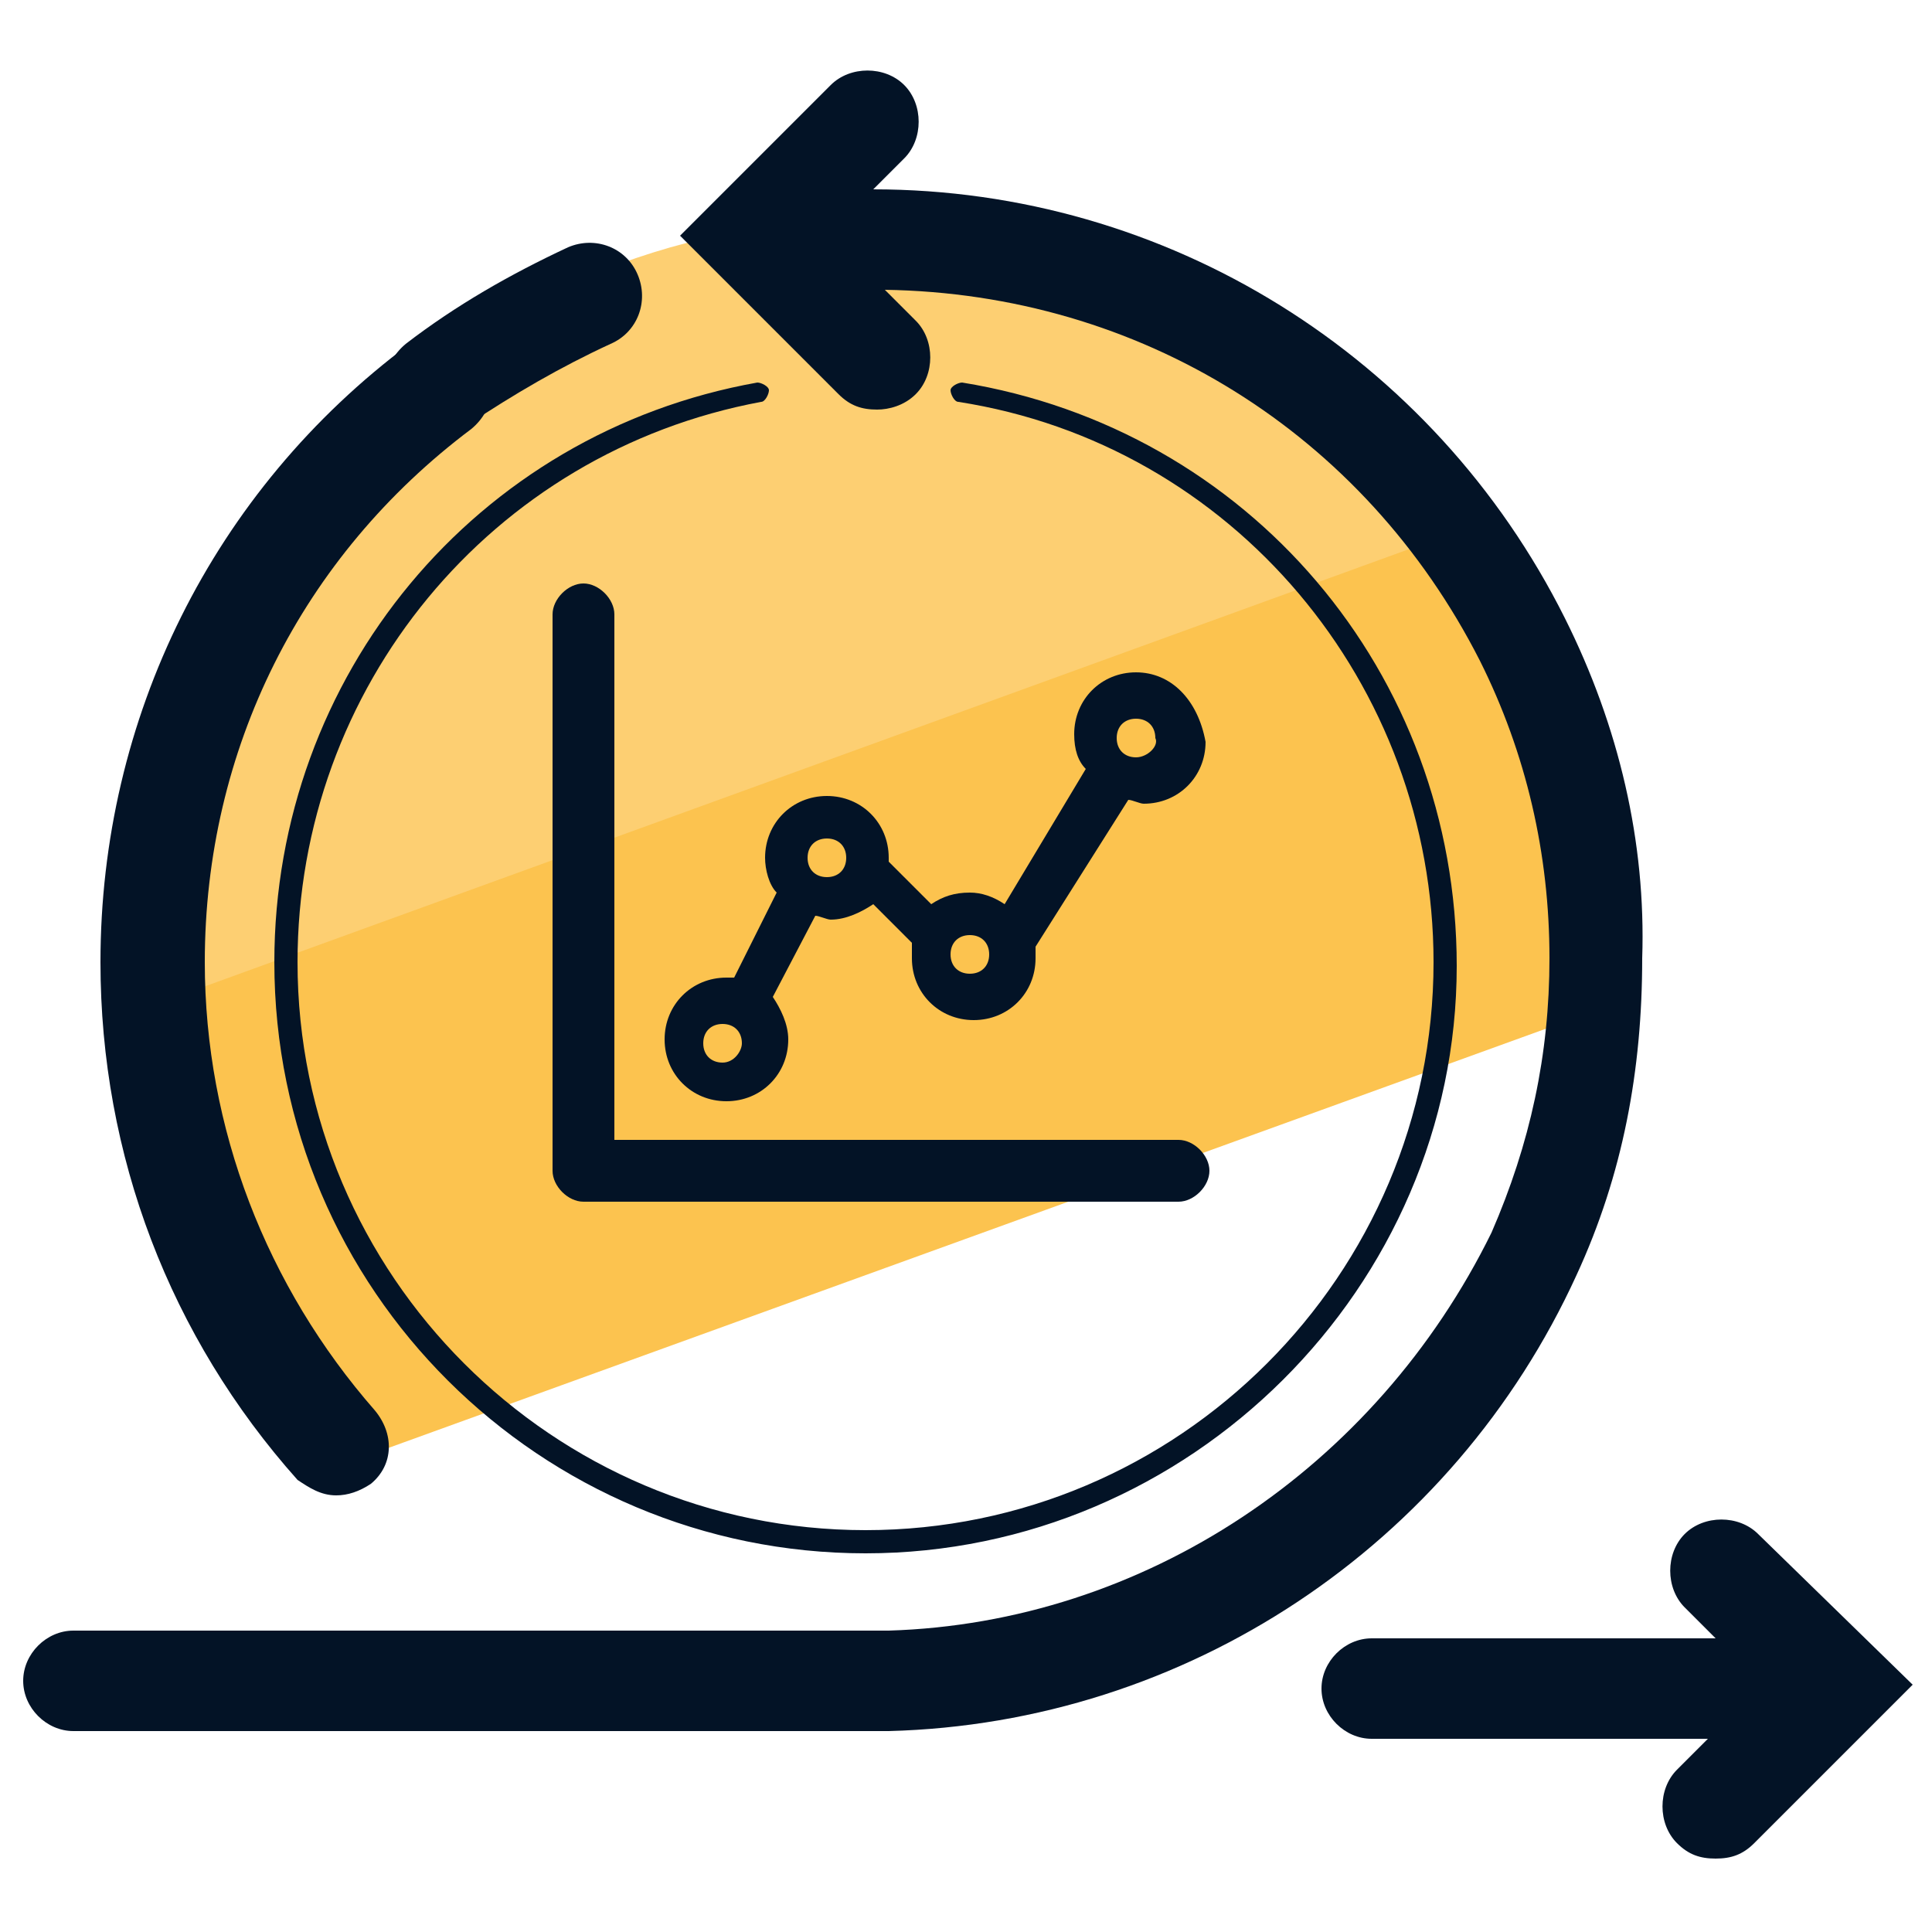
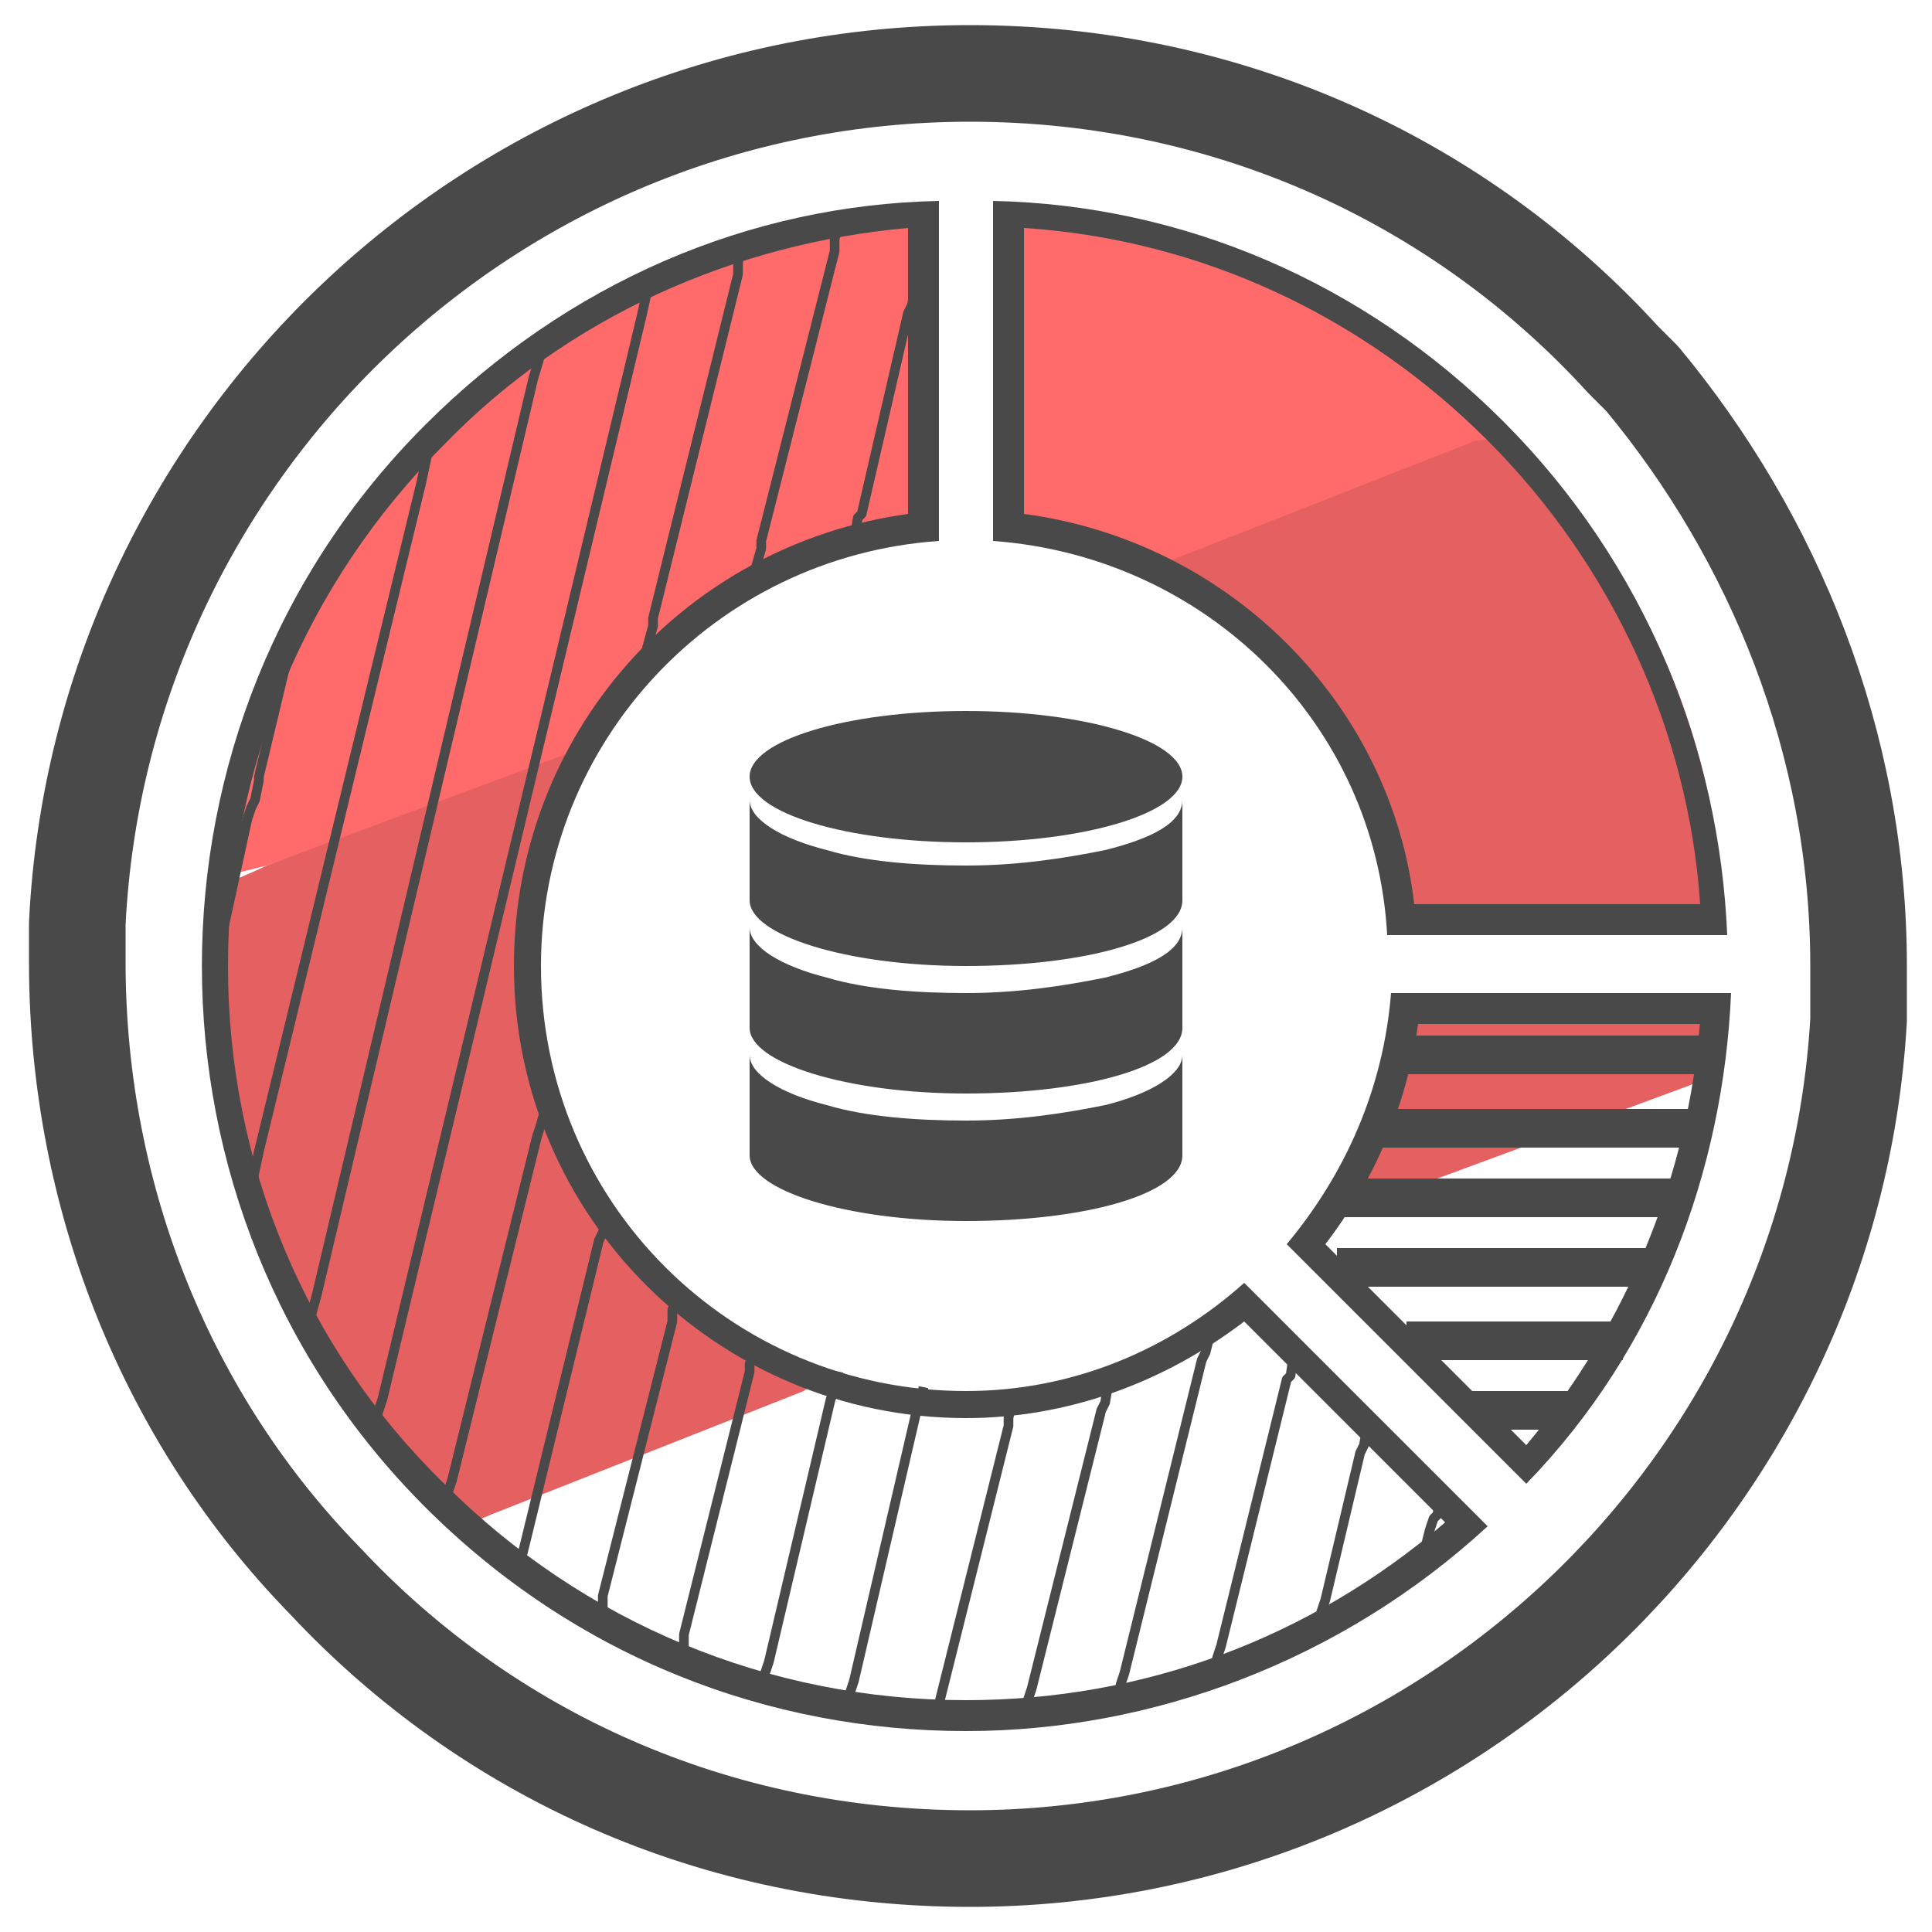
- <svg xmlns="http://www.w3.org/2000/svg" id="Layer_1" x="0" y="0" version="1.1" viewBox="0 0 50 50" xml:space="preserve">
-   <style>.st2{fill:#031326}</style>
-   <path fill="#fdcf72" d="M22.4 5.7C12.2 5.7 3.9 14 3.9 24.3c0 .6 0 1.2.1 1.8l33.7-12.3c-3.4-4.9-9-8.1-15.3-8.1z" />
-   <path fill="#fcc34f" d="M40.9 24.3c0-3.9-1.2-7.5-3.3-10.5L4 26c.4 4.6 2.5 8.7 5.7 11.6l31.2-11.3v-2z" />
-   <path d="M11.3 11.3c-.4 0-.8-.2-1.1-.5-.4-.6-.3-1.4.3-1.9 1.3-1 2.7-1.8 4.2-2.5.7-.3 1.5 0 1.8.7.3.7 0 1.5-.7 1.8-1.3.6-2.5 1.3-3.7 2.1-.2.3-.5.3-.8.3z" class="st2" />
-   <path d="M8.7 38.7c-.4 0-.7-.2-1-.4-3.3-3.7-5.1-8.4-5.1-13.4 0-6.3 2.9-12.2 8-16 .6-.4 1.4-.3 1.9.3.4.6.3 1.4-.3 1.9-4.4 3.3-6.9 8.3-6.9 13.8 0 4.3 1.6 8.4 4.4 11.6.5.6.5 1.4-.1 1.9-.3.2-.6.3-.9.3z" class="st2" />
-   <path d="M22.4 40.2c-8.4 0-15.3-6.8-15.3-15.3 0-7.4 5.2-13.7 12.5-15 .1 0 .3.1.3.2s-.1.3-.2.3c-7 1.3-12 7.4-12 14.5 0 8.1 6.6 14.7 14.7 14.7S37.1 33 37.1 24.9c0-7.2-5.2-13.4-12.3-14.5-.1 0-.2-.2-.2-.3 0-.1.2-.2.3-.2 7.4 1.2 12.8 7.5 12.8 15.1 0 8.3-6.9 15.2-15.3 15.2zm23.1-.5c-.5-.5-1.4-.5-1.9 0s-.5 1.4 0 1.9l.8.8h-8.9c-.7 0-1.3.6-1.3 1.3 0 .7.6 1.3 1.3 1.3h8.7l-.8.8c-.5.5-.5 1.4 0 1.9.3.3.6.4 1 .4s.7-.1 1-.4l4.1-4.1-4-3.9z" class="st2" />
-   <path d="M40.5 16C37.1 9.2 30.2 4.9 22.6 4.9l.8-.8c.5-.5.5-1.4 0-1.9s-1.4-.5-1.9 0l-3.9 3.9 4.1 4.1c.3.3.6.4 1 .4.3 0 .7-.1 1-.4.5-.5.5-1.4 0-1.9l-.8-.8c6.6.1 12.4 3.7 15.4 9.6 1.2 2.4 1.8 5 1.8 7.7 0 2.5-.5 4.8-1.5 7.1-3 6.1-9 10.1-15.6 10.3H1.9c-.7 0-1.3.6-1.3 1.3s.6 1.3 1.3 1.3H23c7.7-.2 14.6-4.8 17.8-11.8 1.2-2.6 1.7-5.3 1.7-8.2.1-3-.6-6-2-8.8z" class="st2" />
-   <path d="M30.5 29.5H15.9V15.9c0-.4-.4-.8-.8-.8s-.8.4-.8.8v14.4c0 .4.4.8.8.8h15.4c.4 0 .8-.4.8-.8s-.4-.8-.8-.8z" class="st2" />
-   <path d="M29.4 17.4c-.9 0-1.6.7-1.6 1.6 0 .4.1.7.3.9L26 23.4c-.3-.2-.6-.3-.9-.3-.4 0-.7.1-1 .3L23 22.3v-.1c0-.9-.7-1.6-1.6-1.6-.9 0-1.6.7-1.6 1.6 0 .3.1.7.3.9L19 25.3h-.2c-.9 0-1.6.7-1.6 1.6 0 .9.7 1.6 1.6 1.6.9 0 1.6-.7 1.6-1.6 0-.4-.2-.8-.4-1.1l1.1-2.1c.1 0 .3.1.4.1.4 0 .8-.2 1.1-.4l1 1v.4c0 .9.7 1.6 1.6 1.6.9 0 1.6-.7 1.6-1.6v-.3l2.4-3.8c.1 0 .3.1.4.1.9 0 1.6-.7 1.6-1.6-.2-1.1-.9-1.8-1.8-1.8zM18.7 27.5c-.3 0-.5-.2-.5-.5s.2-.5.5-.5.5.2.5.5c0 .2-.2.5-.5.5zm2.7-4.8c-.3 0-.5-.2-.5-.5s.2-.5.5-.5.5.2.5.5-.2.5-.5.5zm3.7 2.5c-.3 0-.5-.2-.5-.5s.2-.5.5-.5.5.2.5.5-.2.5-.5.5zm4.3-5.6c-.3 0-.5-.2-.5-.5s.2-.5.5-.5.5.2.5.5c.1.2-.2.5-.5.5z" class="st2" />
+ <svg xmlns="http://www.w3.org/2000/svg" version="1.1" id="Layer_1" x="0px" y="0px" viewBox="0 0 50 50" style="enable-background:new 0 0 50 50;" xml:space="preserve">
+   <style type="text/css">
+ 	.st0{fill:#E56060;}
+ 	.st1{fill:#FF6B6B;}
+ 	.st2{fill:none;}
+ 	.st3{fill:#494949;}
+ 	.st4{fill:none;stroke:#494949;stroke-width:2.5;stroke-linecap:round;stroke-linejoin:round;stroke-miterlimit:10;}
+ 	.st5{fill:none;stroke:#494949;stroke-width:0.25;stroke-linejoin:round;stroke-miterlimit:10;}
+ 	.st6{fill:none;stroke:#494949;stroke-linejoin:round;stroke-miterlimit:10;}
+ </style>
+   <g>
+     <g>
+       <g>
+         <path class="st0" d="M36.3,26h8.3c0,0.6-0.1,1.2-0.2,1.8l-0.7,0.3l-8.4,3.1l-1.1,0.4C35.4,30,36.2,28.1,36.3,26z" />
+         <path class="st0" d="M21.2,35.8c-0.1,0.1-0.3,0.1-0.4,0.2l-8.1,3.2l-0.7,0.3c-0.1-0.1-0.4-0.4-0.7-0.7c-1.2-1.3-5.9-6.6-5.7-14     c0-0.4,0-1.1,0.2-1.9c0.4-0.2,0.7-0.3,1.1-0.5l7.9-3.1c0.4-0.3,0.7-0.6,1.1-1c-0.3,0.4-0.7,0.9-1.1,1.7c-1.4,2.7-1.7,6.4-0.2,9.7     C16.4,34.1,20.5,35.6,21.2,35.8z" />
+         <path class="st0" d="M44.6,23.9h-8.3c-0.2-1.3-1-5.1-4.3-7.7c-0.9-0.7-1.9-1.2-2.7-1.6c0.2-0.1,0.4-0.2,0.6-0.4l8.2-3l0.7-0.3     c0.1,0.1,0.3,0.3,0.4,0.4c0,0,0.1,0.1,0.1,0.1C42.7,15,44.5,19.4,44.6,23.9z" />
+       </g>
+       <g>
+         <path class="st1" d="M11.6,10.9c0.7-0.7,2.1-2,4.2-3.2c2.6-1.4,5.4-2.1,8.2-2.2v8.3c-1.2,0.1-2.2,0.4-2.8,0.6     c-2.6,0.9-4.2,2.6-5,3.7c-0.3,0.4-0.6,0.8-0.7,1c-0.3,0.1-0.5,0.3-0.8,0.4l-7.8,2.9c-0.4,0.1-0.8,0.2-1.2,0.3c0-0.2,0-0.4,0-0.8     c0.2-3.5,1.9-6.1,2.8-7.4C9.7,12.7,10.9,11.5,11.6,10.9z" />
+         <path class="st1" d="M39,11.2c-0.3,0.1-0.5,0.2-0.8,0.2c-2.8,1.1-5.6,2.2-8.4,3.3c-0.2-0.1-0.4-0.2-0.6-0.3     c-0.3-0.1-0.6-0.2-1-0.3c-0.7-0.2-1.4-0.3-2.1-0.4V5.5c2.6,0.1,5.2,0.7,7.6,1.9c2.2,1.1,4,2.7,4.4,3.1     C38.6,10.8,38.8,11.1,39,11.2z" />
+       </g>
+       <path class="st2" d="M16.5,19.3c1.7-2.6,4.6-4.3,7.9-4.5V6.6c-4.5,0.2-9,2-12.5,5.4C8.8,15,7,19,6.6,23c0,0.2-0.1,0.5-0.1,0.7    c-0.4,5.2,1.4,10.6,5.4,14.6c0.2,0.2,0.5,0.5,0.7,0.7l-3.2,1.2c3.9,4.1,9.5,6.7,15.7,6.7c11.5,0,20.9-9,21.6-20.3l-3.2,1.2    c0.1-0.6,0.1-1.2,0.2-1.8h-8.3c-0.1,2.1-0.9,4-2.1,5.6l-10.5,3.8c-4.6-1-8.1-5.1-8.1-10.1c0-1.8,0.5-3.4,1.2-4.9l12.8-4.7    c3.6,1.4,6.3,4.8,6.5,8.9h8.3c-0.2-4.5-1.9-8.9-5.3-12.4" />
+       <path class="st2" d="M27.8,15.2c-0.7-0.2-1.4-0.3-2.1-0.4V6.6c4.4,0.2,8.6,1.8,12,5" />
+     </g>
+     <g id="analytics">
+       <g>
+         <g>
+           <g>
+             <g>
+               <g>
+                 <path class="st3" d="M26.5,5.9c4.6,0.3,8.8,2.3,12,5.5c3.2,3.2,5.2,7.5,5.5,12h-7.4C36,18.2,31.8,14,26.5,13.3V5.9L26.5,5.9z          M25.7,5.2V14c5.5,0.4,9.9,4.7,10.2,10.2h8.8c-0.2-4.8-2.1-9.6-5.8-13.3C35.3,7.3,30.6,5.3,25.7,5.2L25.7,5.2z" />
+               </g>
+             </g>
+           </g>
+           <g>
+             <g>
+               <g>
+                 <path class="st3" d="M44,26.4c-0.3,4-1.9,7.9-4.5,11l-5.2-5.2c1.3-1.7,2.1-3.6,2.4-5.7H44L44,26.4z M44.8,25.7H36         c-0.2,2.5-1.2,4.7-2.7,6.5l6.2,6.2C42.9,34.9,44.6,30.3,44.8,25.7L44.8,25.7z" />
+               </g>
+             </g>
+           </g>
+           <g>
+             <g>
+               <g>
+                 <path class="st3" d="M23.5,5.9v7.4C17.7,14.1,13.3,19,13.3,25c0,6.5,5.3,11.7,11.7,11.7c2.6,0,5.1-0.9,7.2-2.5l5.2,5.2         c-3.5,3-7.8,4.6-12.4,4.6c-5.1,0-9.9-2-13.5-5.6C7.9,34.9,5.9,30.1,5.9,25s2-9.9,5.6-13.5C14.7,8.2,19,6.3,23.5,5.9L23.5,5.9         z M24.3,5.2C19.4,5.3,14.7,7.3,11,11c-7.7,7.7-7.7,20.3,0,28c3.9,3.9,8.9,5.8,14,5.8c4.8,0,9.7-1.8,13.5-5.3l-6.3-6.3         C30.3,34.9,27.8,36,25,36c-6.1,0-11-4.9-11-11c0-5.8,4.5-10.6,10.3-11V5.2L24.3,5.2z" />
+               </g>
+             </g>
+           </g>
+         </g>
+       </g>
+     </g>
+     <path class="st4" d="M48.1,25c0,0.5,0,0.9,0,1.4c-0.7,12.1-10.8,21.7-23,21.7c-6.6,0-12.5-2.7-16.7-7.2c-4-4.1-6.4-9.8-6.4-16   c0-0.1,0-0.2,0-0.3c0-0.2,0-0.5,0-0.7c0.6-12.2,10.7-22,23.1-22c6.7,0,12.7,2.8,16.9,7.4l0.5,0.5C45.9,13.9,48.1,19.2,48.1,25z" />
+     <g>
+       <ellipse class="st3" cx="25" cy="20.1" rx="5.6" ry="1.7" />
+       <path class="st3" d="M28.6,22c-1,0.2-2.2,0.4-3.6,0.4c-1.3,0-2.6-0.1-3.6-0.4c-1.2-0.3-2-0.8-2-1.3v2.6c0,0.9,2.5,1.7,5.6,1.7    c3.1,0,5.6-0.7,5.6-1.7v-2.6C30.6,21.3,29.8,21.7,28.6,22z" />
+       <path class="st3" d="M28.6,25.3c-1,0.2-2.2,0.4-3.6,0.4c-1.3,0-2.6-0.1-3.6-0.4c-1.2-0.3-2-0.8-2-1.3v2.6c0,0.9,2.5,1.7,5.6,1.7    c3.1,0,5.6-0.7,5.6-1.7V24C30.6,24.6,29.8,25,28.6,25.3z" />
+       <path class="st3" d="M28.6,28.6c-1,0.2-2.2,0.4-3.6,0.4c-1.3,0-2.6-0.1-3.6-0.4c-1.2-0.3-2-0.8-2-1.3v2.6c0,0.9,2.5,1.7,5.6,1.7    c3.1,0,5.6-0.7,5.6-1.7v-2.6C30.6,27.8,29.8,28.3,28.6,28.6z" />
+     </g>
+     <polyline class="st5" points="11.2,11.1 11.2,11.1 10.9,12.5 6.7,29.8 6.4,31.2  " />
+     <polyline class="st5" points="7.8,15.5 6.7,20.1 6.7,20.2 6.6,20.7 6.5,20.9 6.4,21.2 5.4,25.8  " />
+     <polyline class="st5" points="19.2,6.3 19.1,6.8 19.1,7.1 16.9,16 16.9,16.2 16.6,17.3  " />
+     <polyline class="st5" points="14.3,28 14,29.1 13.9,29.4 11.7,38.3 11.6,38.6 11.5,39.1  " />
+     <polyline class="st5" points="16.8,7.3 16.8,7.3 16.6,8.2 9.9,36.2 9.9,36.2 9.6,37.1  " />
+     <polyline class="st5" points="31.4,43.4 31.5,42.9 31.6,42.6 33.3,35.7 33.4,35.6 33.5,34.9  " />
+     <polyline class="st5" points="24.1,5.5 23.6,7.9 23.5,8.1 22.3,13.3 22.2,13.4 22.1,14  " />
+     <polyline class="st5" points="15.5,42 15.6,41.6 15.6,41.3 17.4,34.2 17.4,33.9 17.6,33.4  " />
+     <polyline class="st5" points="14.1,8.7 14.1,8.8 13.8,9.8 8.2,33.5 7.9,34.6  " />
+     <polyline class="st5" points="17.6,43 17.7,42.6 17.7,42.3 19.4,35.5 19.4,35.3 19.6,34.8  " />
+     <polyline class="st5" points="34,42.3 34.2,41.7 34.3,41.4 35.2,37.6 35.3,37.4 35.4,36.8  " />
+     <polyline class="st5" points="21.7,5.7 21.6,6.2 21.6,6.5 19.7,14 19.7,14.2 19.5,14.9  " />
+     <polyline class="st5" points="13.4,40.7 13.5,40.3 13.6,39.9 15.5,32.1 15.6,31.9 15.6,31.9 15.8,31.2  " />
+     <polyline class="st5" points="36.8,40.6 36.8,40.6 36.9,40 37,39.6 37.1,39.3 37.2,39.2 37.3,38.6  " />
+     <polyline class="st5" points="26.5,44.4 26.6,44 26.7,43.7 28.5,36.5 28.6,36.3 28.7,35.7  " />
+     <polyline class="st5" points="19.7,43.7 19.8,43.3 19.9,43 21.5,36.2 21.6,36 21.7,35.5  " />
+     <polyline class="st5" points="29,44 29,43.6 29.1,43.3 31.1,35.2 31.2,35 31.4,34.2  " />
+     <polyline class="st5" points="21.9,44.2 22,43.8 22.1,43.5 23.7,36.6 23.8,36.4 23.9,35.9  " />
+     <polyline class="st5" points="26.2,36.2 26.1,36.7 26.1,36.9 24.4,43.7 24.3,44.1 24.2,44.4  " />
+     <g>
+       <polyline class="st6" points="36.2,27.3 36.9,27.3 43.5,27.3 44.2,27.3   " />
+       <polyline class="st6" points="35.7,29.2 36.4,29.2 43.2,29.2 43.9,29.2   " />
+       <polyline class="st6" points="34.8,31 35.6,31 42.8,31 43.4,31   " />
+       <polyline class="st6" points="34.6,32.8 35.5,32.8 42.1,32.8 42.8,32.8   " />
+       <polyline class="st6" points="36.4,34.7 37.3,34.7 41.3,34.7 42,34.7   " />
+       <polyline class="st6" points="38.1,36.5 38.9,36.5 40,36.5 40.7,36.5   " />
+     </g>
+   </g>
</svg>
